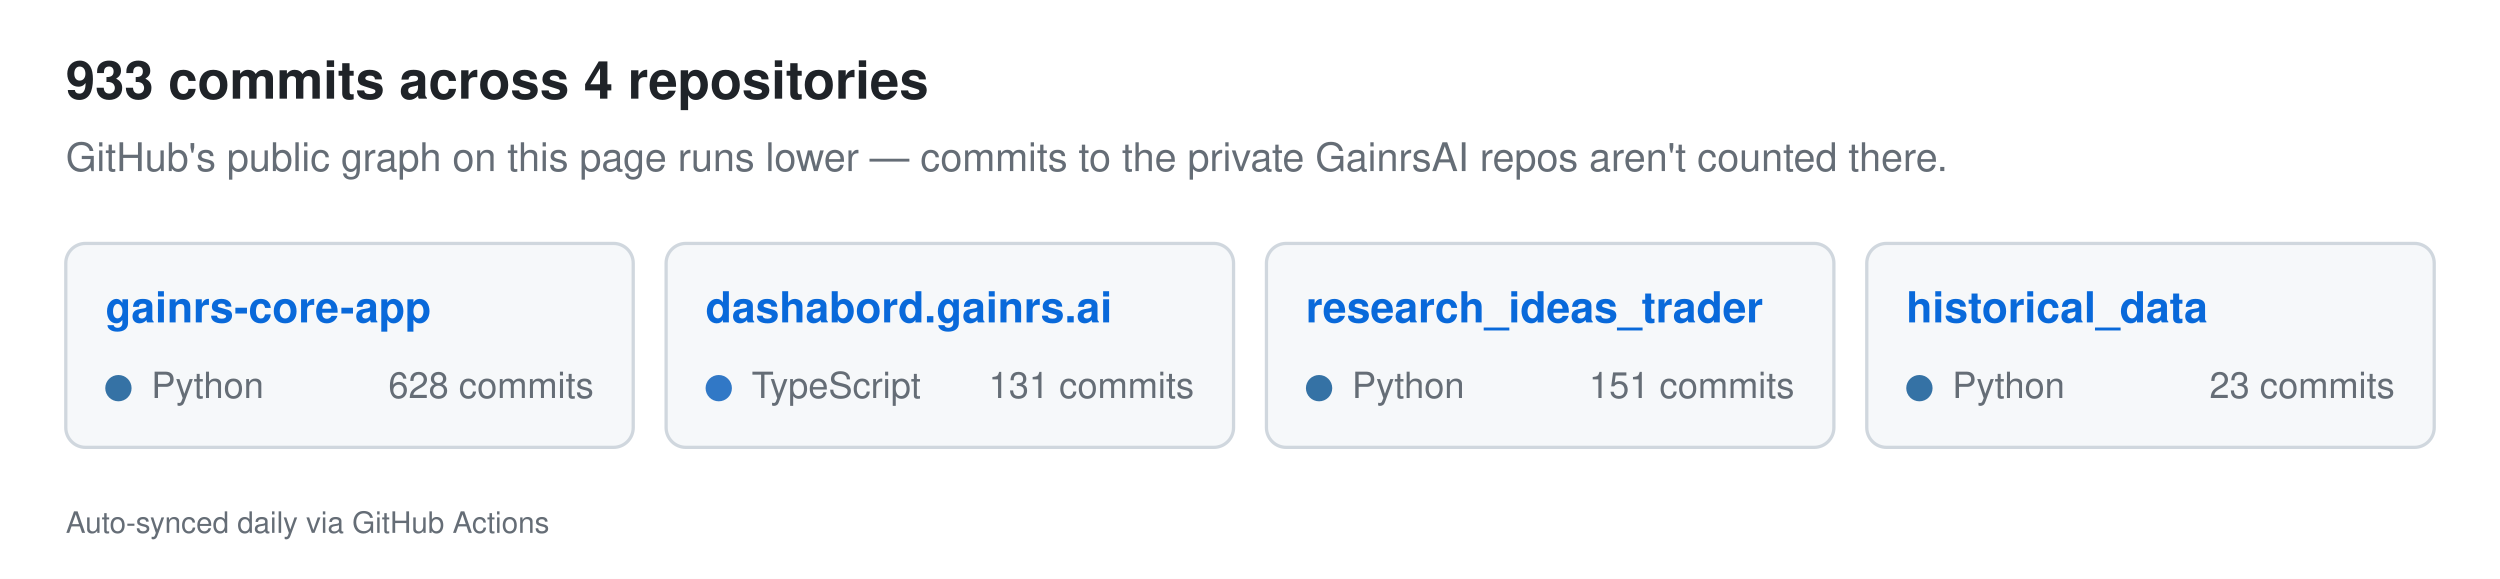
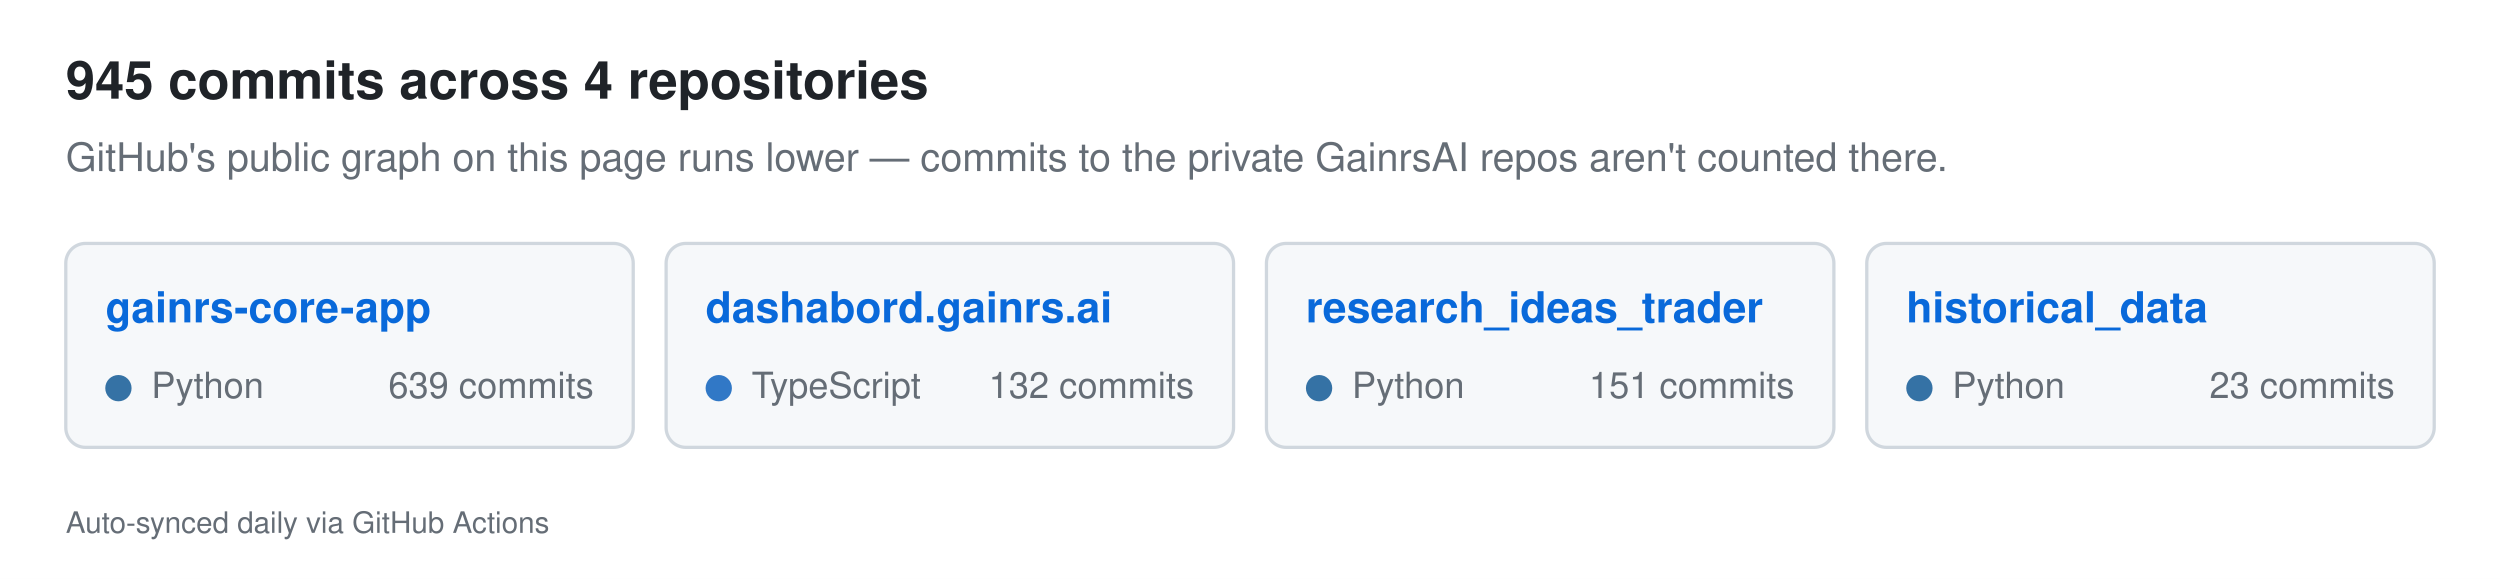
- <svg xmlns="http://www.w3.org/2000/svg" width="760" height="176" viewBox="0 0 760 176" font-family="-apple-system, BlinkMacSystemFont, 'Segoe UI', Helvetica, Arial, sans-serif" role="img" aria-label="933 commits across 4 repositories">
+ <svg xmlns="http://www.w3.org/2000/svg" width="760" height="176" viewBox="0 0 760 176" font-family="-apple-system, BlinkMacSystemFont, 'Segoe UI', Helvetica, Arial, sans-serif" role="img" aria-label="945 commits across 4 repositories">
  <rect width="760" height="176" fill="#ffffff" />
-   <text x="20" y="30" font-size="16" font-weight="600" fill="#1f2328">933 commits across 4 repositories</text>
+   <text x="20" y="30" font-size="16" font-weight="600" fill="#1f2328">945 commits across 4 repositories</text>
  <text x="20" y="52" font-size="12" fill="#656d76">GitHub's public graph on this page runs lower — commits to the private GainrsAI repos aren't counted there.</text>
  <rect x="20.0" y="74" width="172.5" height="62" rx="6" fill="#f6f8fa" stroke="#d0d7de" />
  <text x="32.0" y="98" font-size="13" font-weight="600" fill="#0969da">gainrs-core-app</text>
  <circle cx="36.0" cy="118" r="4" fill="#3572A5" />
  <text x="46.0" y="121" font-size="11" fill="#656d76">Python</text>
-   <text x="180.5" y="121" font-size="11" fill="#656d76" text-anchor="end">628 commits</text>
+   <text x="180.5" y="121" font-size="11" fill="#656d76" text-anchor="end">639 commits</text>
  <rect x="202.5" y="74" width="172.5" height="62" rx="6" fill="#f6f8fa" stroke="#d0d7de" />
  <text x="214.5" y="98" font-size="13" font-weight="600" fill="#0969da">dashabord.gainrs.ai</text>
  <circle cx="218.5" cy="118" r="4" fill="#3178c6" />
  <text x="228.5" y="121" font-size="11" fill="#656d76">TypeScript</text>
-   <text x="363.0" y="121" font-size="11" fill="#656d76" text-anchor="end">131 commits</text>
+   <text x="363.0" y="121" font-size="11" fill="#656d76" text-anchor="end">132 commits</text>
  <rect x="385.0" y="74" width="172.5" height="62" rx="6" fill="#f6f8fa" stroke="#d0d7de" />
  <text x="397.0" y="98" font-size="13" font-weight="600" fill="#0969da">research_ideas_trader</text>
  <circle cx="401.0" cy="118" r="4" fill="#3572A5" />
  <text x="411.0" y="121" font-size="11" fill="#656d76">Python</text>
  <text x="545.5" y="121" font-size="11" fill="#656d76" text-anchor="end">151 commits</text>
  <rect x="567.5" y="74" width="172.5" height="62" rx="6" fill="#f6f8fa" stroke="#d0d7de" />
  <text x="579.5" y="98" font-size="13" font-weight="600" fill="#0969da">historical_data</text>
  <circle cx="583.5" cy="118" r="4" fill="#3572A5" />
  <text x="593.5" y="121" font-size="11" fill="#656d76">Python</text>
  <text x="728.0" y="121" font-size="11" fill="#656d76" text-anchor="end">23 commits</text>
  <text x="20" y="162" font-size="9" fill="#656d76">Auto-synced daily via GitHub Actions</text>
</svg>
